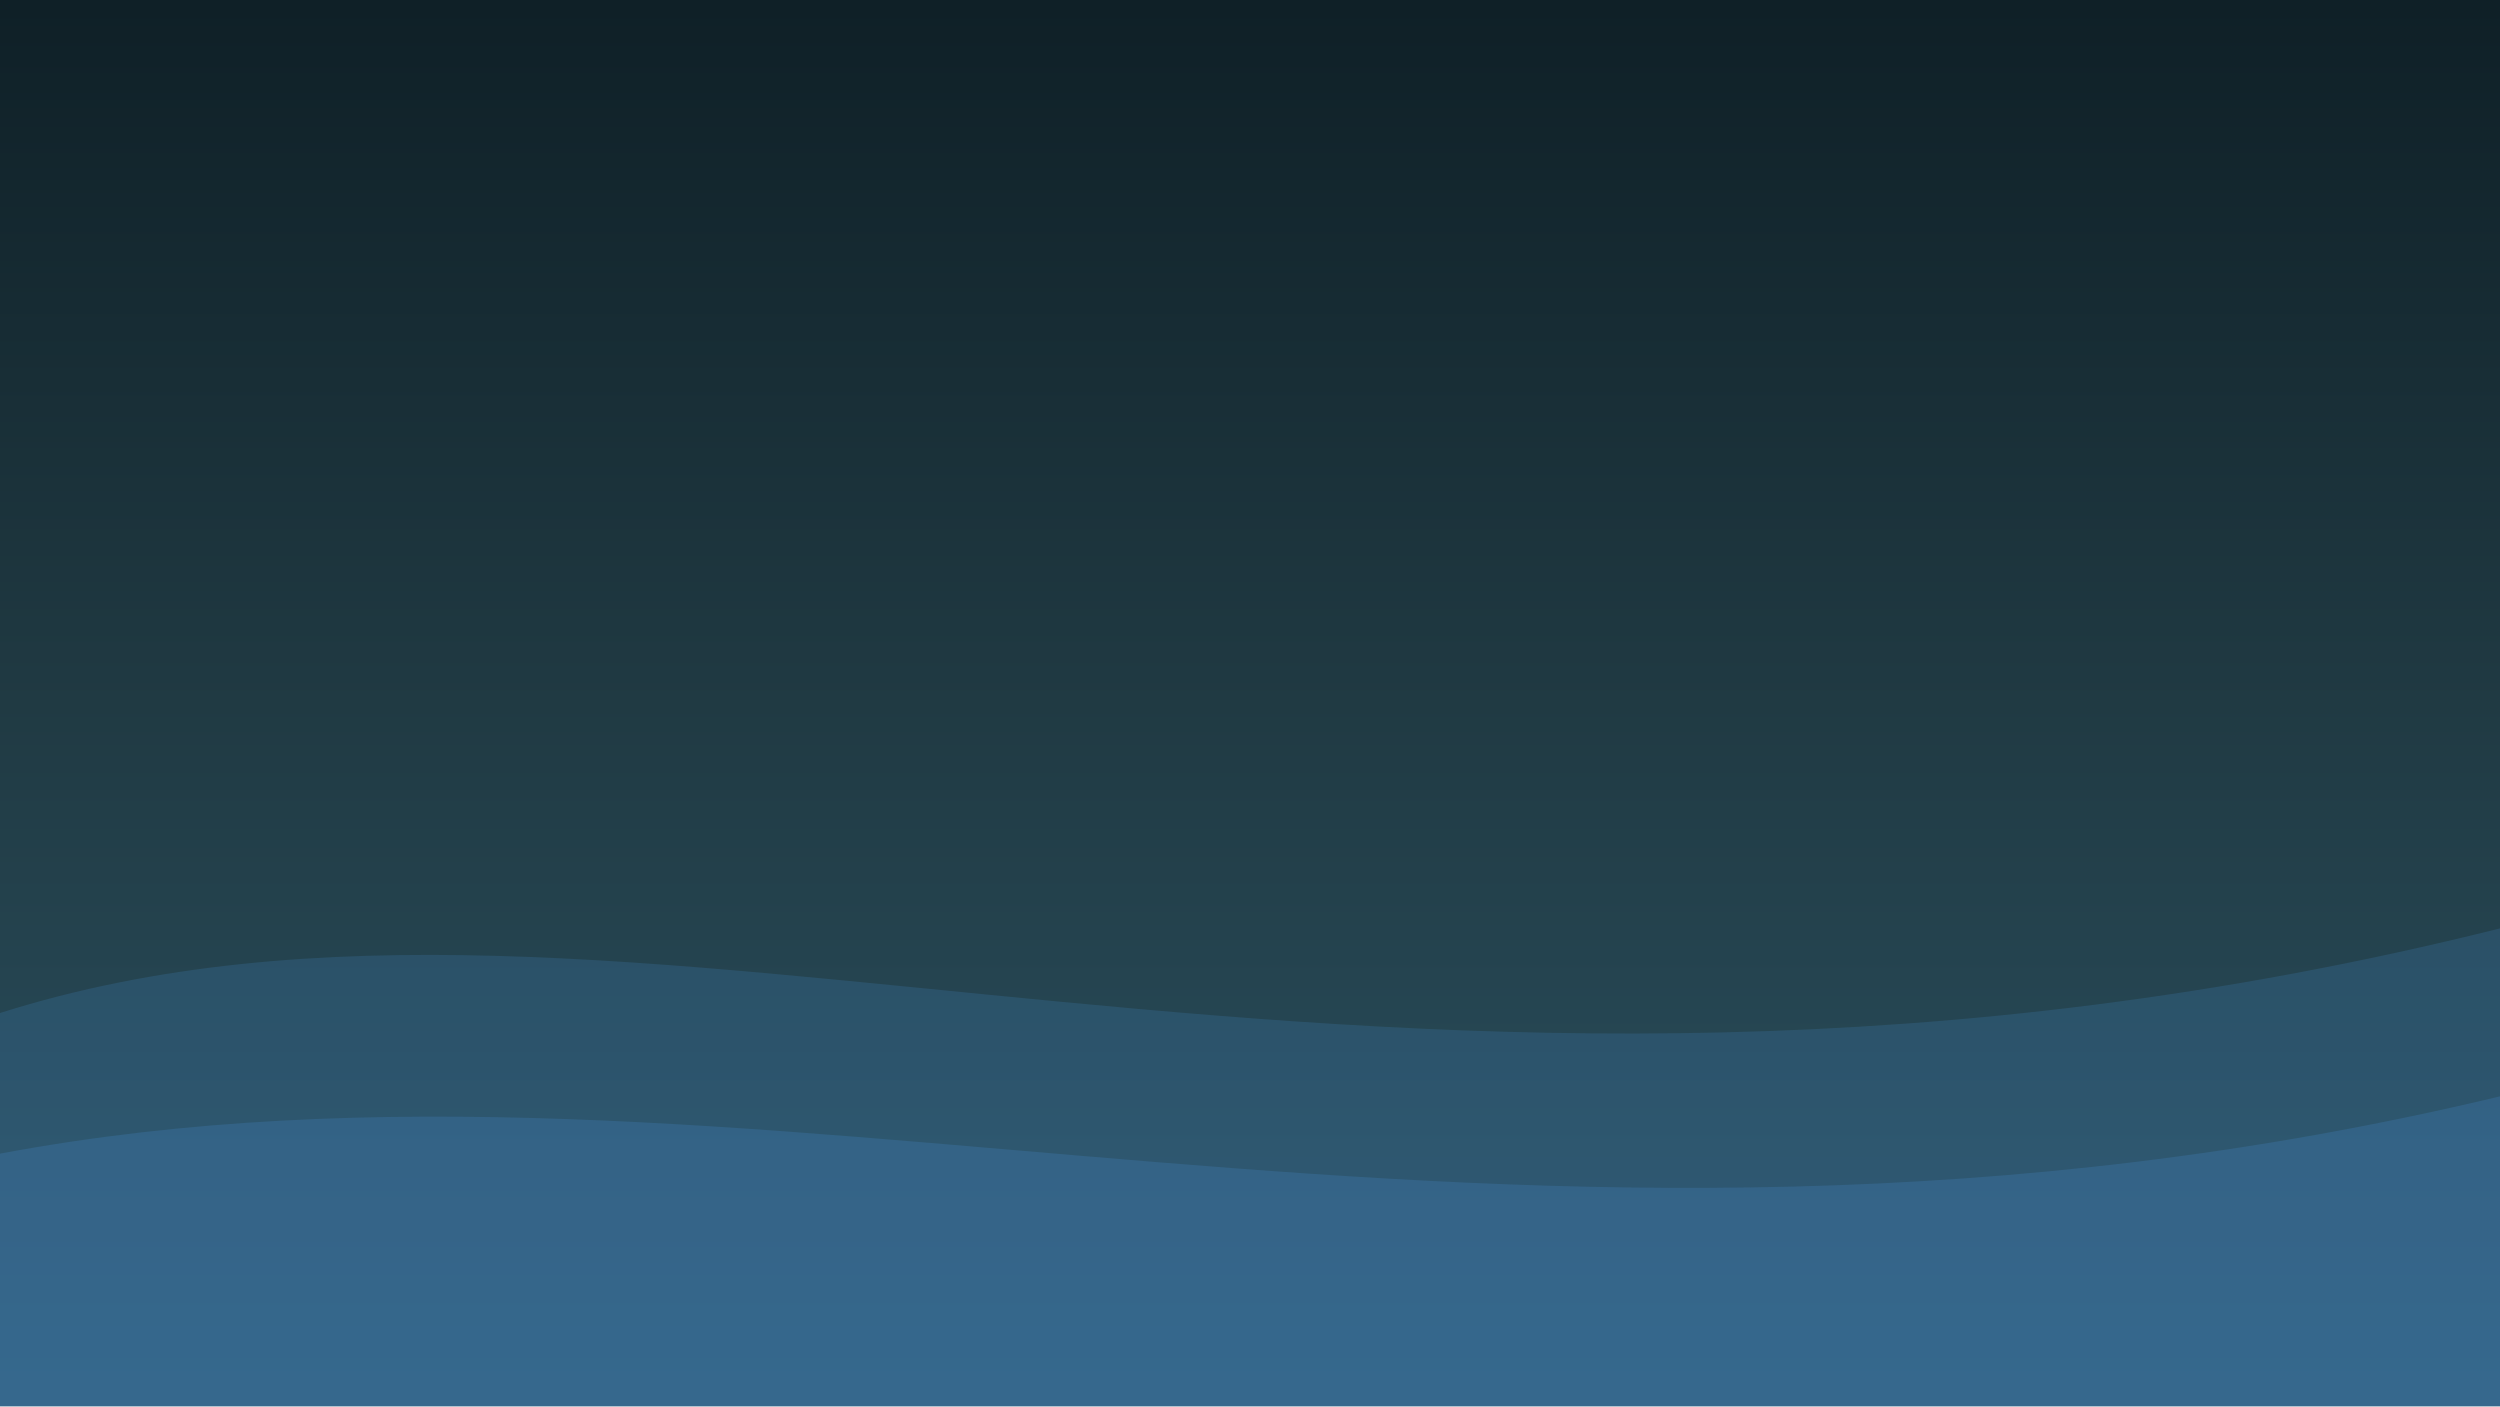
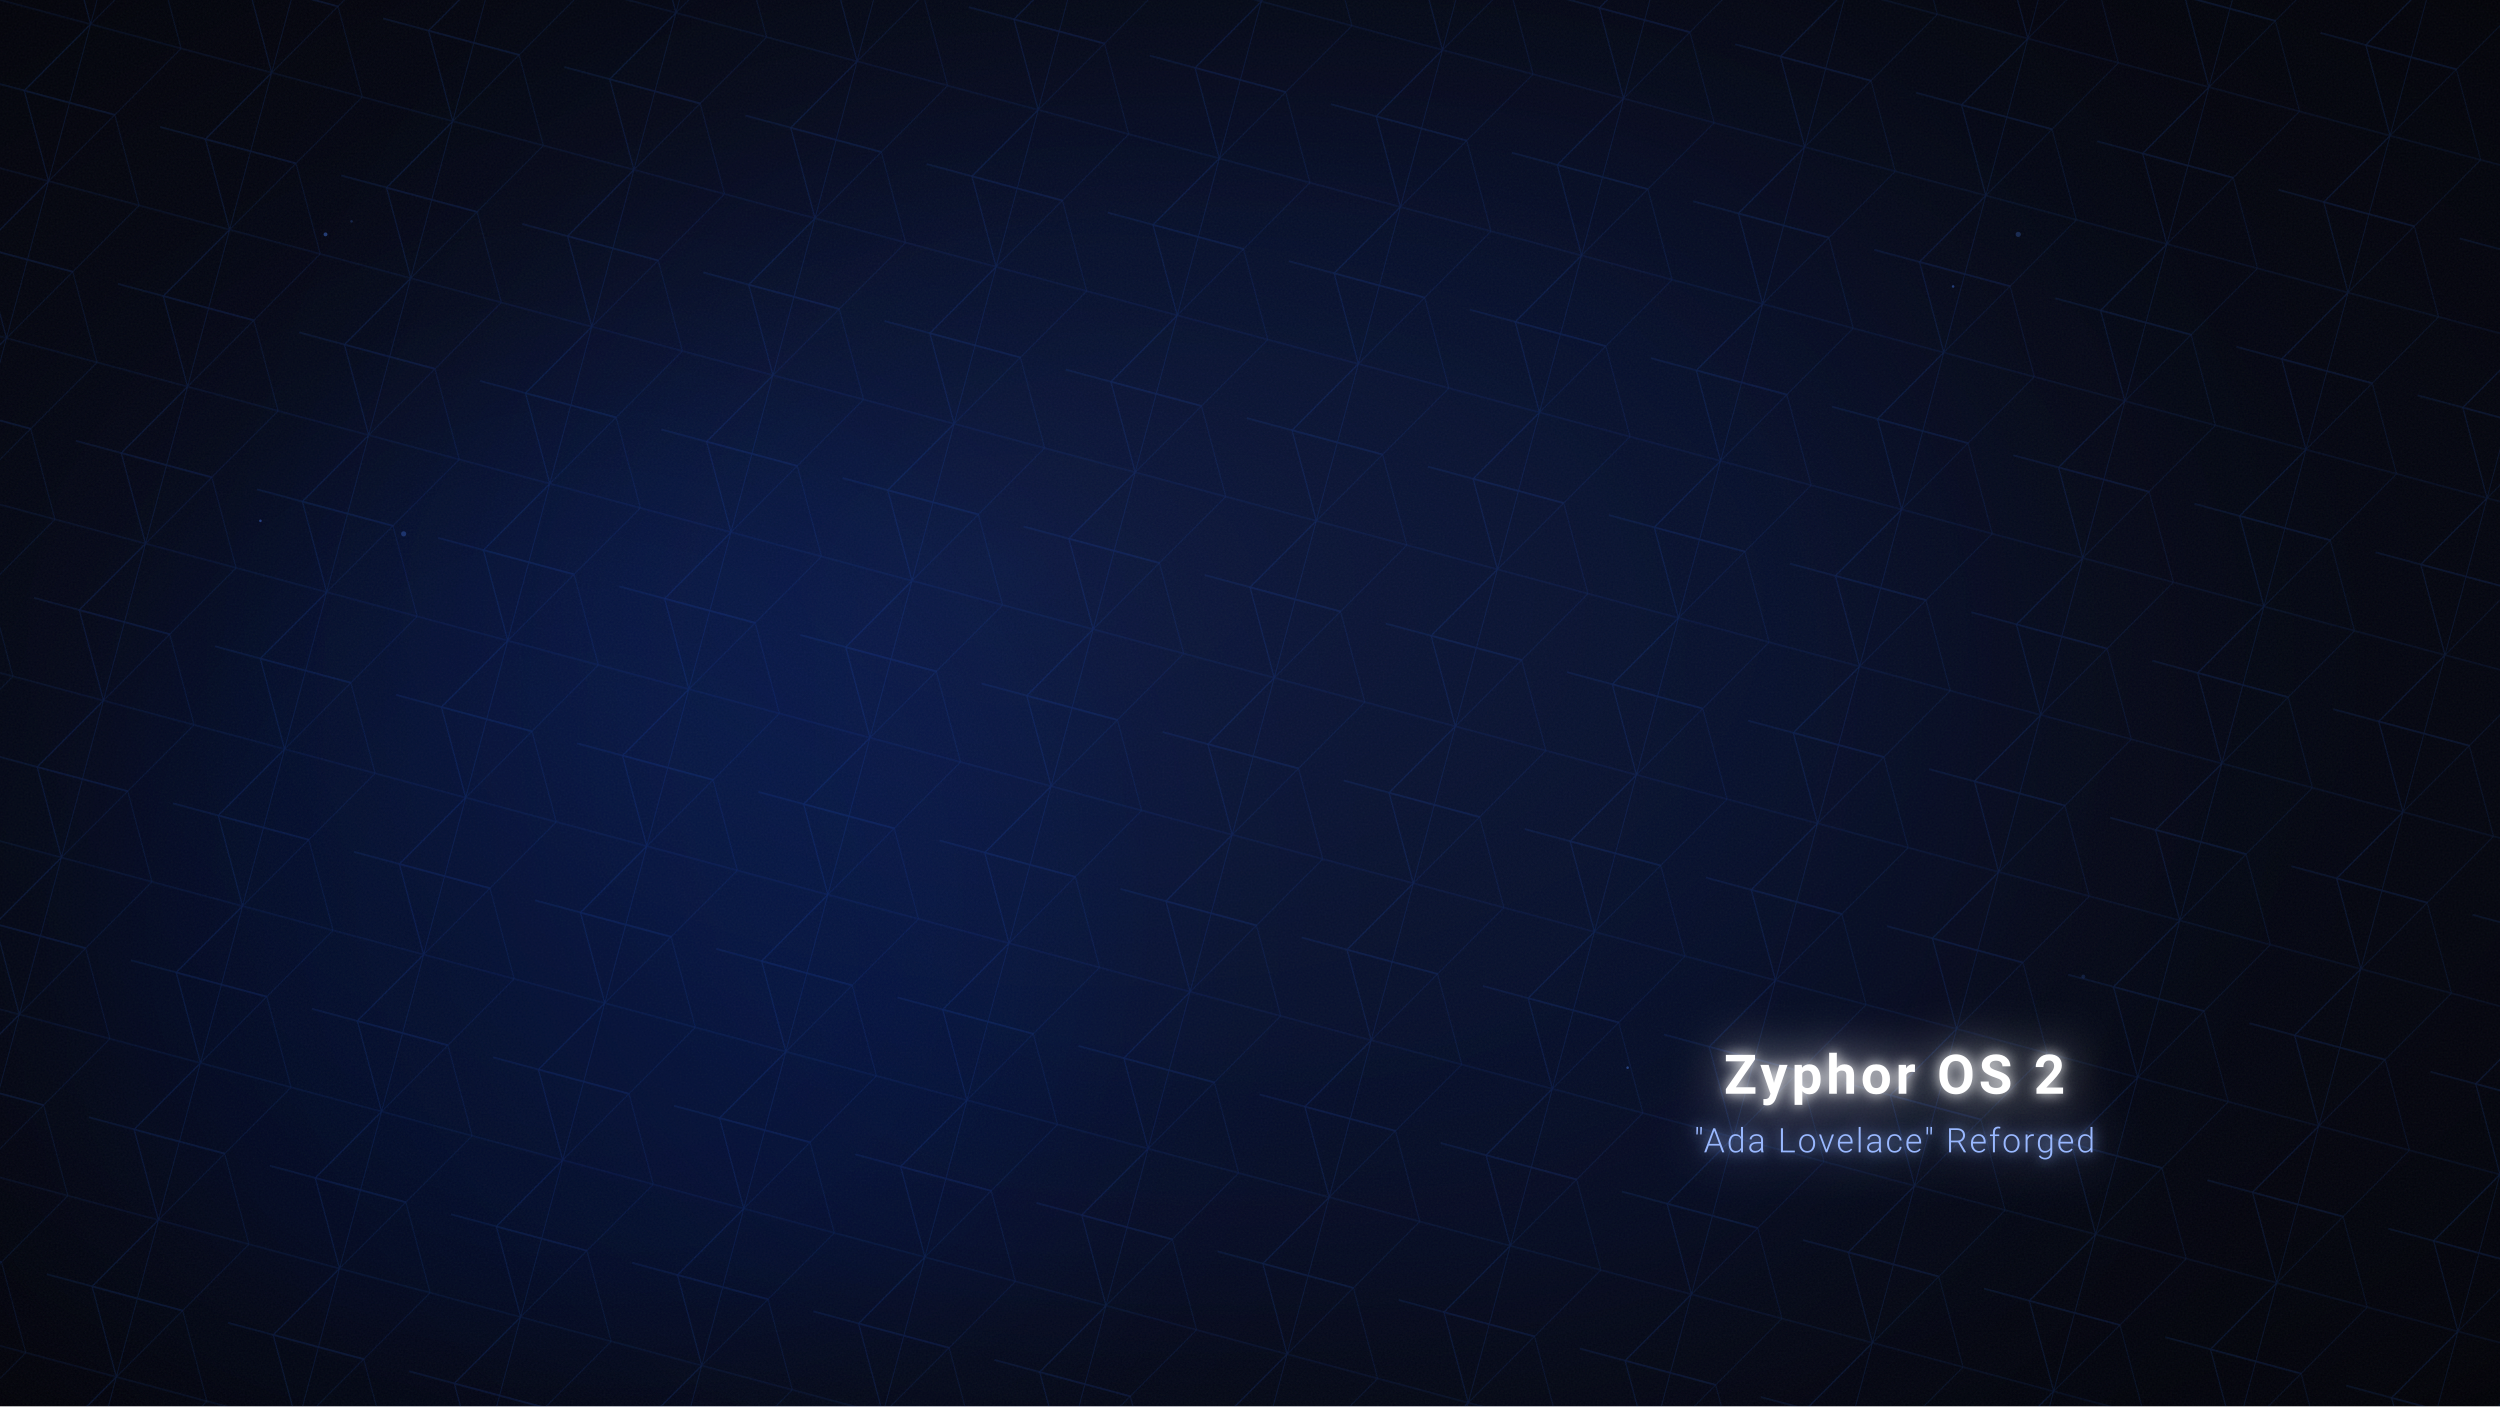
- <svg xmlns="http://www.w3.org/2000/svg" width="1920" height="1080" viewBox="0 0 1920 1080">
+ <svg xmlns="http://www.w3.org/2000/svg" viewBox="0 0 1920 1080" width="100%" height="100%">
  <defs>
-     <linearGradient id="sky" x1="0" y1="0" x2="0" y2="1">
-       <stop offset="0" stop-color="#0f2027" />
-       <stop offset="0.5" stop-color="#203a43" />
-       <stop offset="1" stop-color="#2c5364" />
-     </linearGradient>
+     <radialGradient id="bgGrad" cx="50%" cy="50%" r="80%" fx="40%" fy="40%">
+       <stop offset="0%" stop-color="#0a1128" />
+       <stop offset="45%" stop-color="#040714" />
+       <stop offset="85%" stop-color="#02030a" />
+       <stop offset="100%" stop-color="#000000" />
+     </radialGradient>
+     <pattern id="hexPattern" width="120" height="104" patternUnits="userSpaceOnUse" patternTransform="scale(1.2) rotate(15)">
+       <g stroke="#2670ff" stroke-width="0.5" fill="none" opacity="0.14">
+         <path d="M 60 0 L 30 51.96 L 90 51.96 L 60 103.92 Z" />
+         <path d="M 60 103.92 L 30 51.96 L -30 51.96 L 0 103.92 Z" />
+         <path d="M 60 0 L 30 51.96 L -30 51.96 L 0 0 Z" />
+         <path d="M 120 0 L 90 51.96 L 30 51.96 L 60 0 Z" />
+         <path d="M 120 103.92 L 90 51.96 L 30 51.96 L 60 103.92 Z" />
+       </g>
+     </pattern>
+     <filter id="noiseFilter">
+       <feTurbulence type="fractalNoise" baseFrequency="0.65" numOctaves="3" stitchTiles="stitch" />
+       <feColorMatrix type="matrix" values="1 0 0 0 0  0 1 0 0 0  0 0 1 0 0  0 0 0 0.08 0" />
+     </filter>
+     <filter id="neonGlow" x="-50%" y="-50%" width="200%" height="200%">
+       <feGaussianBlur stdDeviation="5" result="blur1" />
+       <feGaussianBlur stdDeviation="18" result="blur2" />
+       <feMerge>
+         <feMergeNode in="blur2" />
+         <feMergeNode in="blur1" />
+         <feMergeNode in="SourceGraphic" />
+       </feMerge>
+     </filter>
  </defs>
-   <rect width="1920" height="1080" fill="url(#sky)" />
-   <path d="M0 778 C 480 626, 1056 929, 1920 713 L 1920 1080 L 0 1080 Z" fill="#4a90d9" fill-opacity="0.18" />
-   <path d="M0 886 C 576 778, 1152 1026, 1920 842 L 1920 1080 L 0 1080 Z" fill="#4a90d9" fill-opacity="0.22" />
+   <rect width="1920" height="1080" fill="url(#bgGrad)" />
+   <rect width="1920" height="1080" fill="url(#hexPattern)" />
+   <rect width="1920" height="1080" filter="url(#noiseFilter)" opacity="0.6" />
+   <circle cx="960" cy="540" r="600" fill="#1a56ff" opacity="0.09" filter="blur(140px)" />
+   <circle cx="450" cy="700" r="400" fill="#0044ff" opacity="0.1" filter="blur(110px)" />
+   <g fill="#4d88ff" opacity="0.4">
+     <circle cx="250" cy="180" r="1.5" />
+     <circle cx="270" cy="170" r="1" opacity="0.5" />
+     <circle cx="200" cy="400" r="1" />
+     <circle cx="310" cy="410" r="2" opacity="0.7" />
+     <circle cx="1500" cy="220" r="1" />
+     <circle cx="1600" cy="750" r="1.5" opacity="0.4" />
+     <circle cx="1250" cy="820" r="1" />
+     <circle cx="1550" cy="180" r="2" opacity="0.6" />
+   </g>
+   <g transform="translate(1220, 460)" filter="url(#neonGlow)">
+     <text x="235" y="380" font-family="-apple-system, BlinkMacSystemFont, 'Segoe UI', Roboto, Helvetica, Arial, sans-serif" font-size="42" font-weight="600" letter-spacing="3" fill="#ffffff" text-anchor="middle">
+       Zyphor OS 2
+     </text>
+     <text x="235" y="425" font-family="-apple-system, BlinkMacSystemFont, 'Segoe UI', Roboto, Helvetica, Arial, sans-serif" font-size="26" font-weight="300" letter-spacing="1.5" fill="#99b8ff" text-anchor="middle">
+       "Ada Lovelace" Reforged
+     </text>
+   </g>
</svg>
